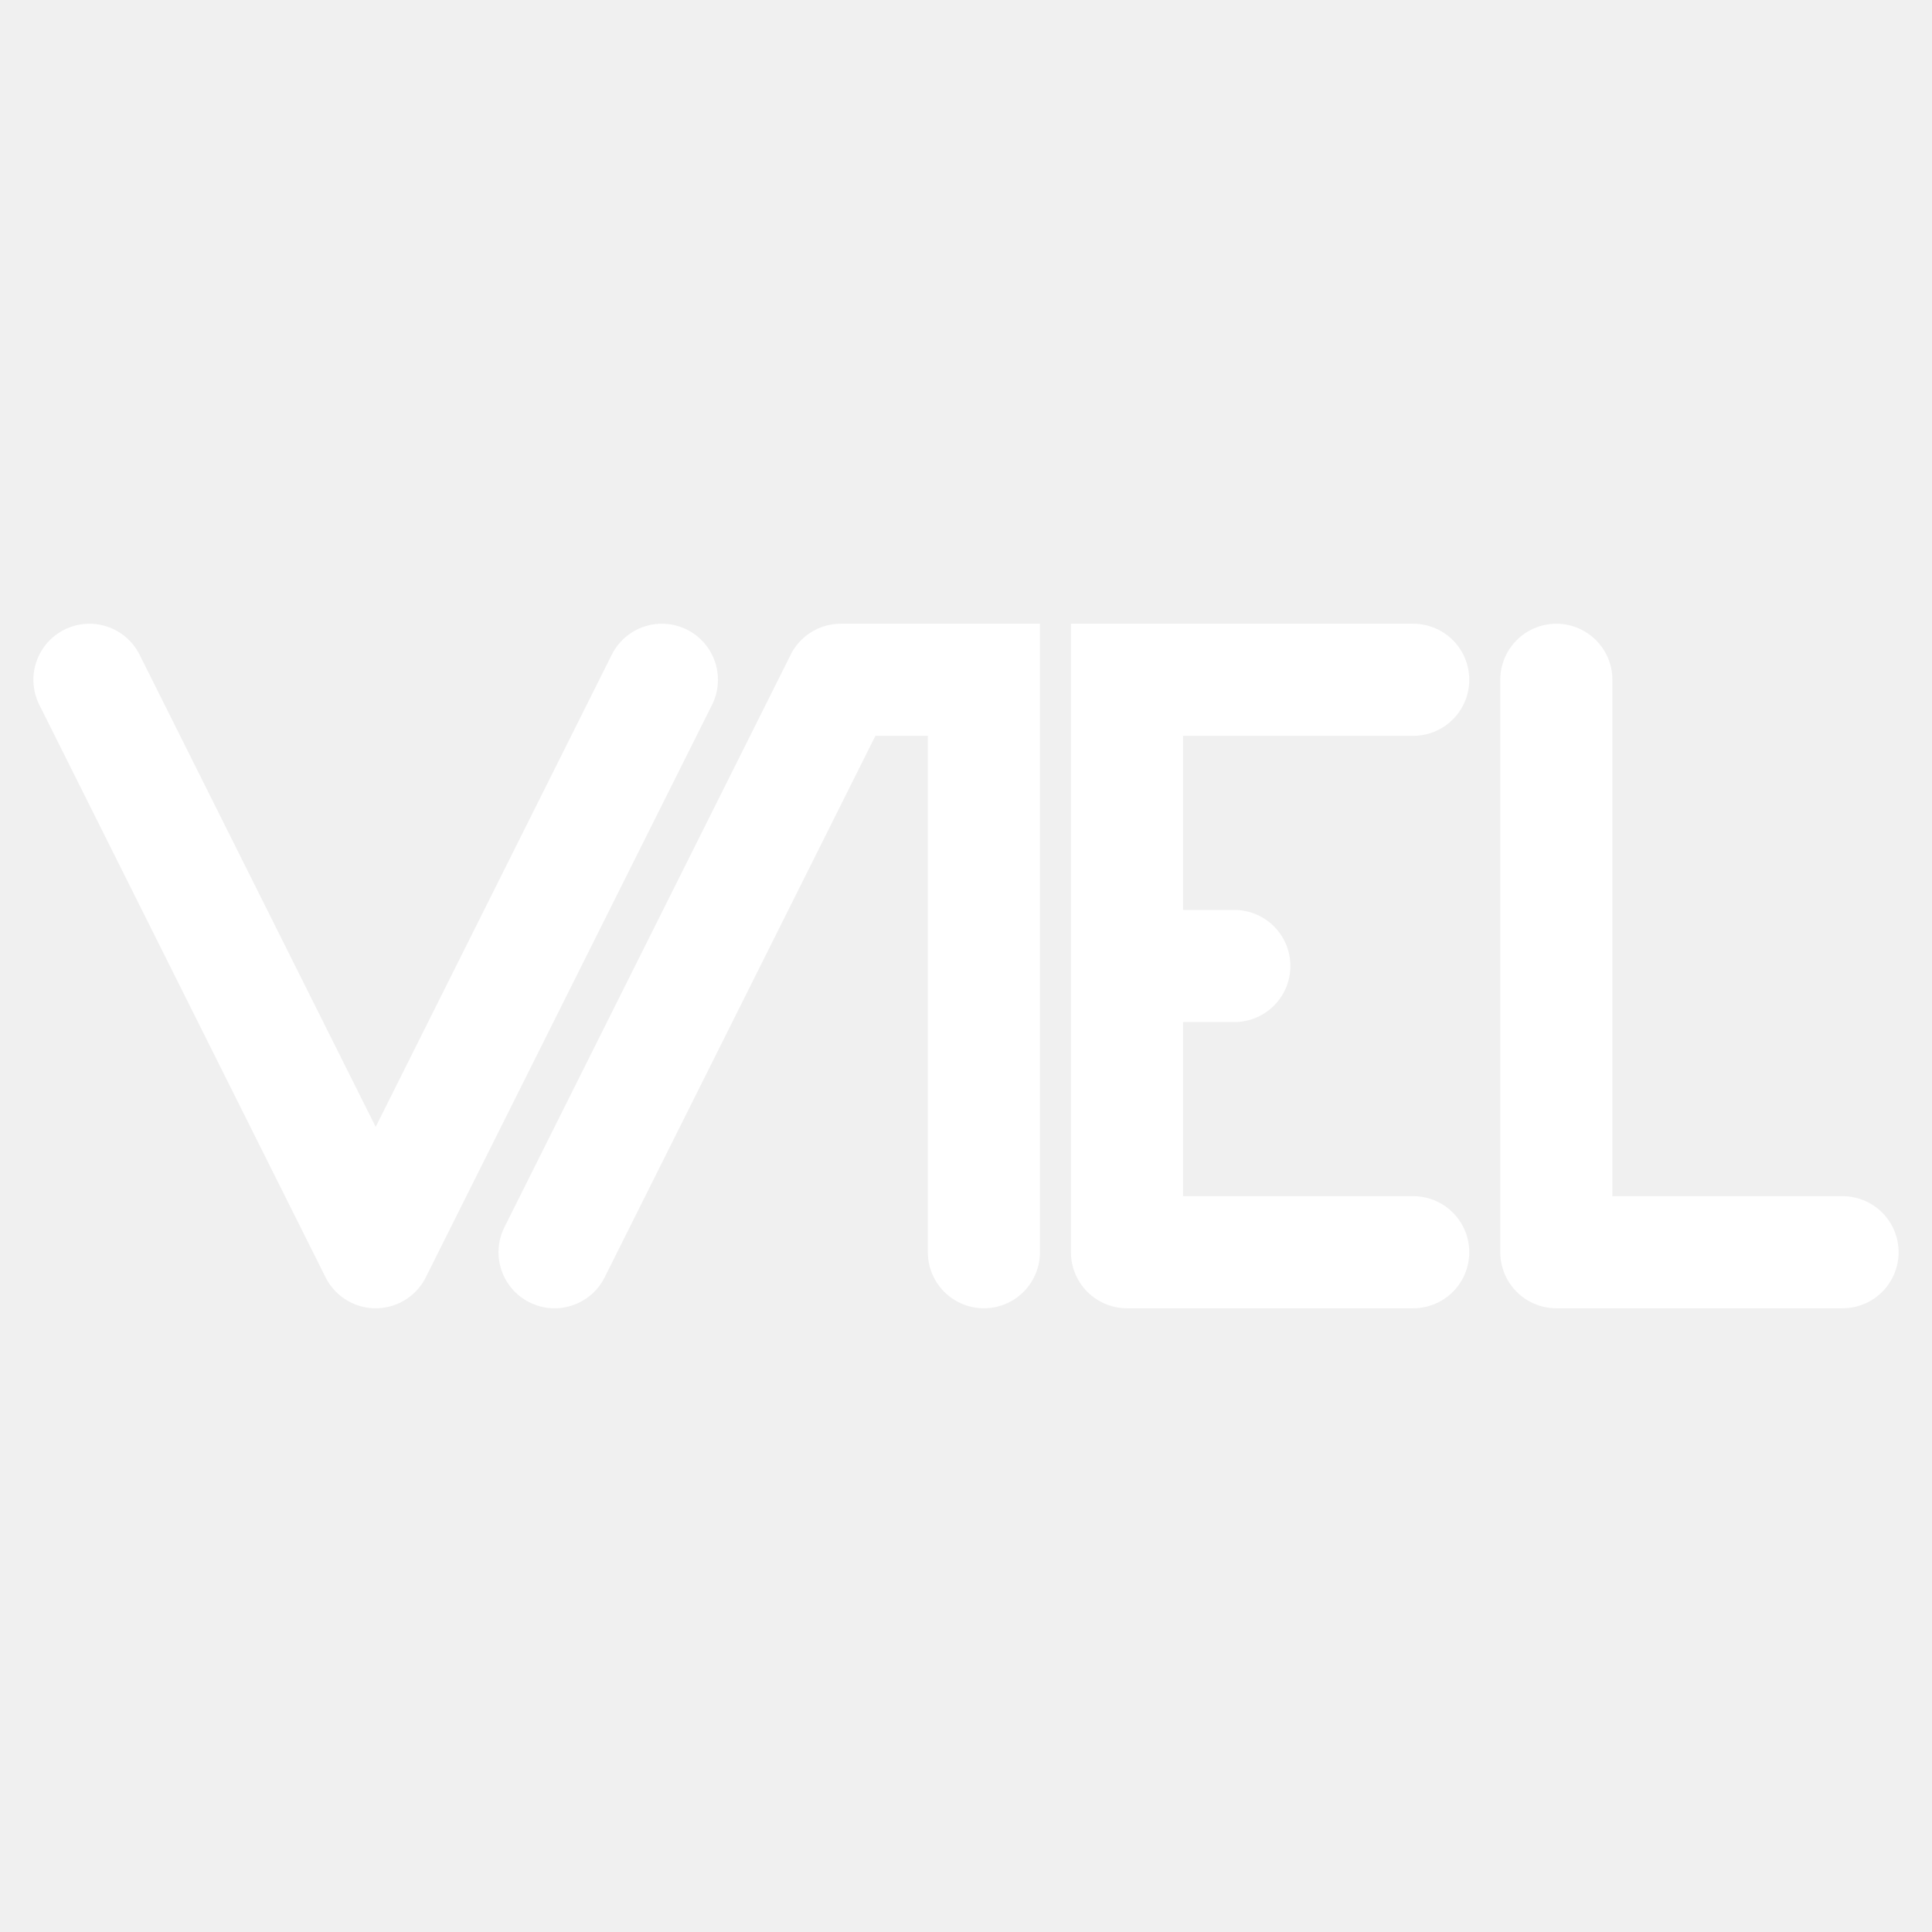
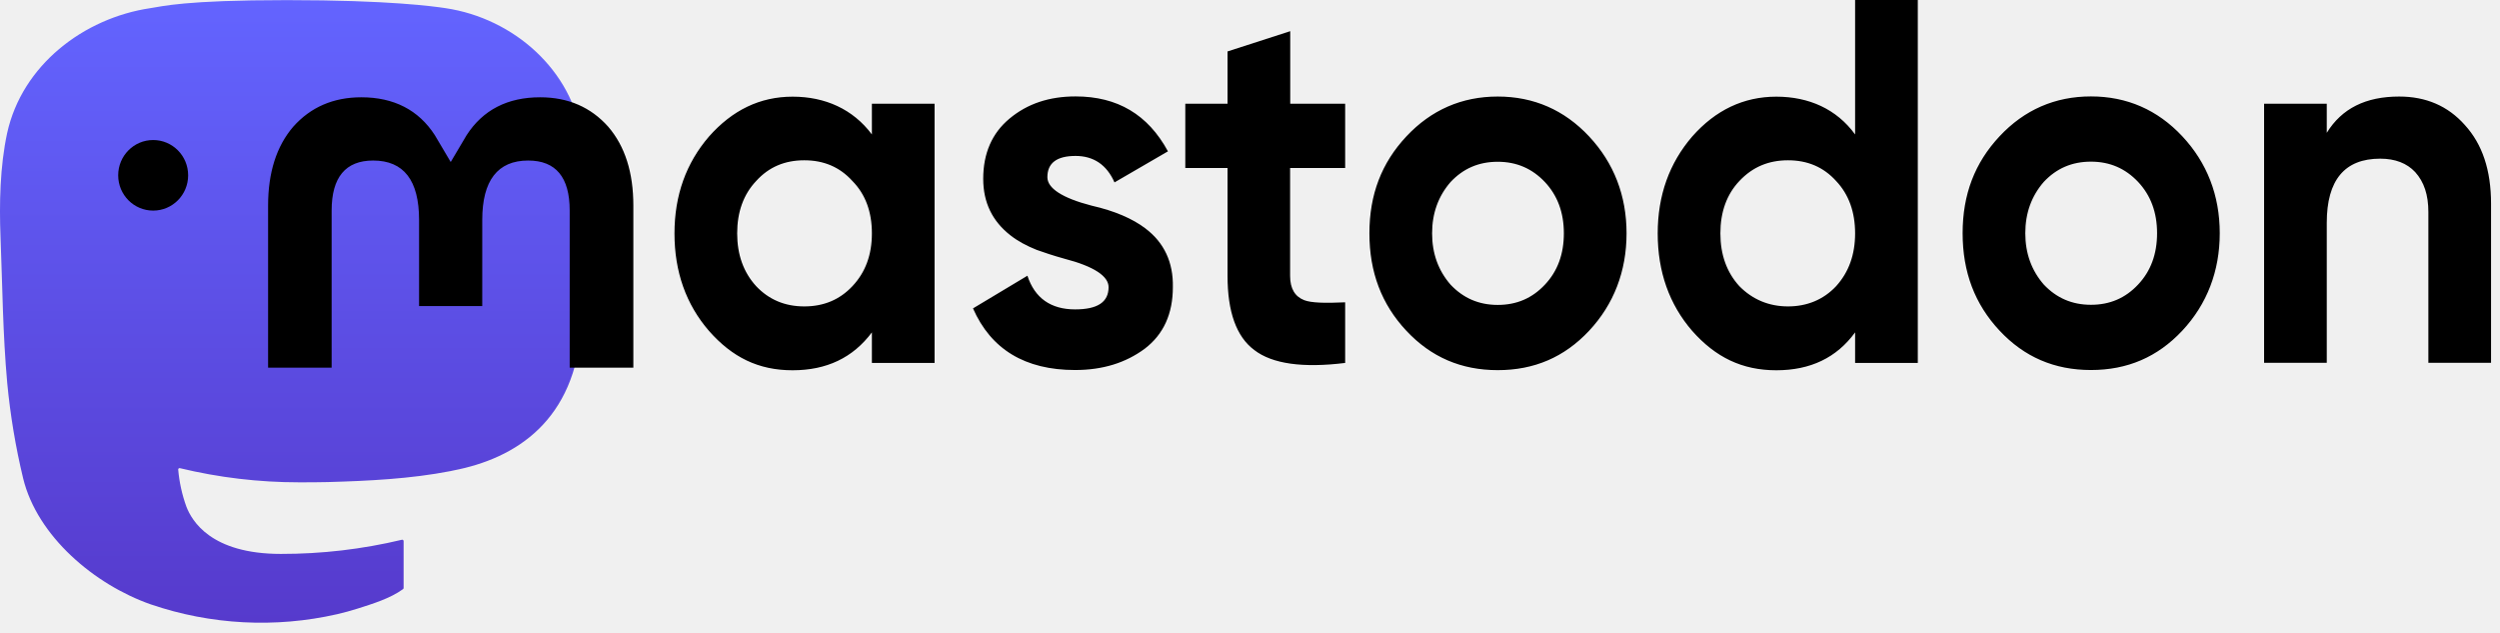
- <svg xmlns="http://www.w3.org/2000/svg" version="1.1" width="810" height="810" style="fill:none" id="svg15">
-   <defs id="defs19" />
-   <path d="m 472.5,525 v 0 0 0 -240 0 0 h 120 m 0,240 v 0 h -120 m -315,0 v 0 L 37.5,285 M 157.5,525 v 0 l 120,-240 m 75,0 v 0 l -120,240 m 180,-240 v 0 240 m -60,-240 v 0 h 60 v 240 m 360,0 v 0 h -120 m 0,-240 v 0 240 m -180,-120 v 0 h 45" style="fill:none;stroke:#ffffff;stroke-width:47;stroke-linecap:round;stroke-linejoin:miter" id="path13" />
+ <svg xmlns="http://www.w3.org/2000/svg" xmlns:xlink="http://www.w3.org/1999/xlink" width="261" height="66" viewBox="0 0 261 66" fill="none">
+   <symbol id="logo-symbol-wordmark">
+     <path d="M60.754 14.403C59.814 7.419 53.727 1.916 46.512 0.849C45.294 0.669 40.682 0.013 29.997 0.013H29.918C19.23 0.013 16.937 0.669 15.72 0.849C8.705 1.886 2.299 6.832 0.745 13.898C-0.003 17.378 -0.083 21.237 0.056 24.776C0.254 29.851 0.293 34.918 0.753 39.973C1.072 43.331 1.628 46.661 2.417 49.941C3.894 55.997 9.875 61.037 15.734 63.093C22.008 65.237 28.754 65.593 35.218 64.121C35.929 63.956 36.632 63.764 37.325 63.545C38.897 63.046 40.738 62.487 42.091 61.507C42.11 61.493 42.125 61.475 42.136 61.455C42.147 61.434 42.153 61.412 42.153 61.389V56.49C42.153 56.469 42.148 56.447 42.138 56.428C42.129 56.409 42.115 56.392 42.098 56.379C42.081 56.365 42.061 56.356 42.04 56.351C42.019 56.346 41.997 56.347 41.976 56.351C37.834 57.341 33.59 57.836 29.332 57.829C22.005 57.829 20.034 54.351 19.469 52.904C19.016 51.653 18.727 50.348 18.612 49.022C18.611 49 18.615 48.977 18.624 48.957C18.633 48.937 18.647 48.919 18.664 48.904C18.682 48.89 18.702 48.88 18.724 48.876C18.745 48.871 18.768 48.871 18.79 48.877C22.862 49.859 27.037 50.355 31.227 50.354C32.234 50.354 33.239 50.354 34.246 50.328C38.46 50.209 42.901 49.994 47.047 49.184C47.15 49.164 47.253 49.146 47.342 49.119C53.881 47.864 60.104 43.923 60.736 33.943C60.76 33.55 60.819 29.828 60.819 29.42C60.822 28.035 61.265 19.591 60.754 14.403Z" fill="url(#paint0_linear_89_11)" />
+     <path d="M12.344 18.303C12.344 16.267 13.978 14.619 15.997 14.619C18.016 14.619 19.65 16.267 19.65 18.303C19.65 20.34 18.016 21.987 15.997 21.987C13.978 21.987 12.344 20.34 12.344 18.303Z" fill="currentColor" />
+     <path d="M66.148 21.468V38.384H59.499V21.974C59.499 18.511 58.058 16.76 55.164 16.76C51.975 16.76 50.367 18.848 50.367 22.96V31.95H43.769V22.96C43.769 18.835 42.174 16.76 38.971 16.76C36.09 16.76 34.637 18.511 34.637 21.974V38.384H28V21.468C28 18.018 28.875 15.268 30.624 13.231C32.437 11.195 34.804 10.157 37.736 10.157C41.132 10.157 43.717 11.48 45.415 14.114L47.074 16.915L48.733 14.114C50.431 11.48 53.004 10.157 56.412 10.157C59.344 10.157 61.711 11.195 63.525 13.231C65.274 15.268 66.148 18.005 66.148 21.468ZM89.03 29.874C90.406 28.409 91.062 26.579 91.062 24.361C91.062 22.143 90.406 20.301 89.03 18.9C87.705 17.434 86.033 16.734 84.001 16.734C81.969 16.734 80.296 17.434 78.972 18.9C77.647 20.301 76.991 22.143 76.991 24.361C76.991 26.579 77.647 28.422 78.972 29.874C80.296 31.275 81.969 31.989 84.001 31.989C86.033 31.989 87.705 31.288 89.03 29.874ZM91.062 10.832H97.609V37.891H91.062V34.7C89.081 37.346 86.342 38.656 82.779 38.656C79.216 38.656 76.477 37.307 74.046 34.544C71.653 31.781 70.444 28.37 70.444 24.374C70.444 20.379 71.666 17.019 74.046 14.256C76.489 11.493 79.383 10.092 82.779 10.092C86.174 10.092 89.081 11.389 91.062 14.036V10.845V10.832ZM119.654 23.868C121.583 25.334 122.548 27.384 122.496 29.978C122.496 32.741 121.532 34.907 119.551 36.412C117.57 37.878 115.178 38.63 112.284 38.63C107.049 38.63 103.499 36.464 101.621 32.196L107.306 28.785C108.065 31.107 109.737 32.3 112.284 32.3C114.625 32.3 115.782 31.548 115.782 29.978C115.782 28.837 114.265 27.812 111.165 27.008C109.995 26.683 109.03 26.359 108.271 26.087C107.204 25.659 106.29 25.166 105.532 24.569C103.654 23.103 102.689 21.157 102.689 18.667C102.689 16.02 103.602 13.906 105.429 12.388C107.306 10.819 109.596 10.066 112.335 10.066C116.709 10.066 119.898 11.96 121.982 15.8L116.4 19.043C115.59 17.201 114.213 16.28 112.335 16.28C110.355 16.28 109.39 17.032 109.39 18.498C109.39 19.64 110.908 20.664 114.008 21.468C116.4 22.013 118.278 22.818 119.641 23.855L119.654 23.868ZM140.477 17.538H134.741V28.798C134.741 30.147 135.255 30.964 136.22 31.34C136.927 31.613 138.355 31.665 140.49 31.561V37.891C136.079 38.436 132.876 37.995 130.998 36.542C129.12 35.141 128.207 32.534 128.207 28.811V17.538H123.795V10.832H128.207V5.37L134.754 3.256V10.832H140.49V17.538H140.477ZM161.352 29.719C162.677 28.318 163.333 26.528 163.333 24.361C163.333 22.195 162.677 20.418 161.352 19.004C160.027 17.603 158.407 16.889 156.426 16.889C154.445 16.889 152.825 17.59 151.5 19.004C150.227 20.47 149.571 22.247 149.571 24.361C149.571 26.476 150.227 28.253 151.5 29.719C152.825 31.12 154.445 31.833 156.426 31.833C158.407 31.833 160.027 31.133 161.352 29.719ZM146.883 34.531C144.297 31.768 143.024 28.422 143.024 24.361C143.024 20.301 144.297 17.006 146.883 14.243C149.468 11.48 152.67 10.079 156.426 10.079C160.182 10.079 163.384 11.48 165.97 14.243C168.555 17.006 169.88 20.418 169.88 24.361C169.88 28.305 168.555 31.768 165.97 34.531C163.384 37.294 160.233 38.643 156.426 38.643C152.619 38.643 149.468 37.294 146.883 34.531ZM191.771 29.874C193.095 28.409 193.751 26.579 193.751 24.361C193.751 22.143 193.095 20.301 191.771 18.9C190.446 17.434 188.774 16.734 186.742 16.734C184.709 16.734 183.037 17.434 181.661 18.9C180.336 20.301 179.68 22.143 179.68 24.361C179.68 26.579 180.336 28.422 181.661 29.874C183.037 31.275 184.761 31.989 186.742 31.989C188.722 31.989 190.446 31.288 191.771 29.874ZM193.751 0H200.298V37.891H193.751V34.7C191.822 37.346 189.082 38.656 185.52 38.656C181.957 38.656 179.179 37.307 176.735 34.544C174.343 31.781 173.134 28.37 173.134 24.374C173.134 20.379 174.356 17.019 176.735 14.256C179.166 11.493 182.111 10.092 185.52 10.092C188.928 10.092 191.822 11.389 193.751 14.036V0.013V0ZM223.308 29.706C224.633 28.305 225.289 26.515 225.289 24.348C225.289 22.182 224.633 20.405 223.308 18.991C221.983 17.59 220.363 16.877 218.382 16.877C216.401 16.877 214.78 17.577 213.456 18.991C212.182 20.457 211.526 22.234 211.526 24.348C211.526 26.463 212.182 28.24 213.456 29.706C214.78 31.107 216.401 31.82 218.382 31.82C220.363 31.82 221.983 31.12 223.308 29.706ZM208.838 34.518C206.253 31.755 204.98 28.409 204.98 24.348C204.98 20.288 206.253 16.993 208.838 14.23C211.424 11.467 214.626 10.066 218.382 10.066C222.137 10.066 225.34 11.467 227.925 14.23C230.511 16.993 231.835 20.405 231.835 24.348C231.835 28.292 230.511 31.755 227.925 34.518C225.34 37.281 222.189 38.63 218.382 38.63C214.575 38.63 211.424 37.281 208.838 34.518ZM260.17 21.261V37.878H253.623V22.13C253.623 20.34 253.173 18.991 252.247 17.966C251.385 17.045 250.164 16.565 248.594 16.565C244.89 16.565 243.012 18.783 243.012 23.272V37.878H236.466V10.832H243.012V13.867C244.581 11.325 247.077 10.079 250.575 10.079C253.366 10.079 255.656 11.052 257.431 13.05C259.257 15.047 260.17 17.759 260.17 21.274" fill="currentColor" />
+     <defs>
+       <linearGradient id="paint0_linear_89_11" x1="30.5" y1="0.013" x2="30.5" y2="65.013" gradientUnits="userSpaceOnUse">
+         <stop stop-color="#6364FF" />
+         <stop offset="1" stop-color="#563ACC" />
+       </linearGradient>
+     </defs>
+   </symbol>
+   <use xlink:href="#logo-symbol-wordmark" />
</svg>
